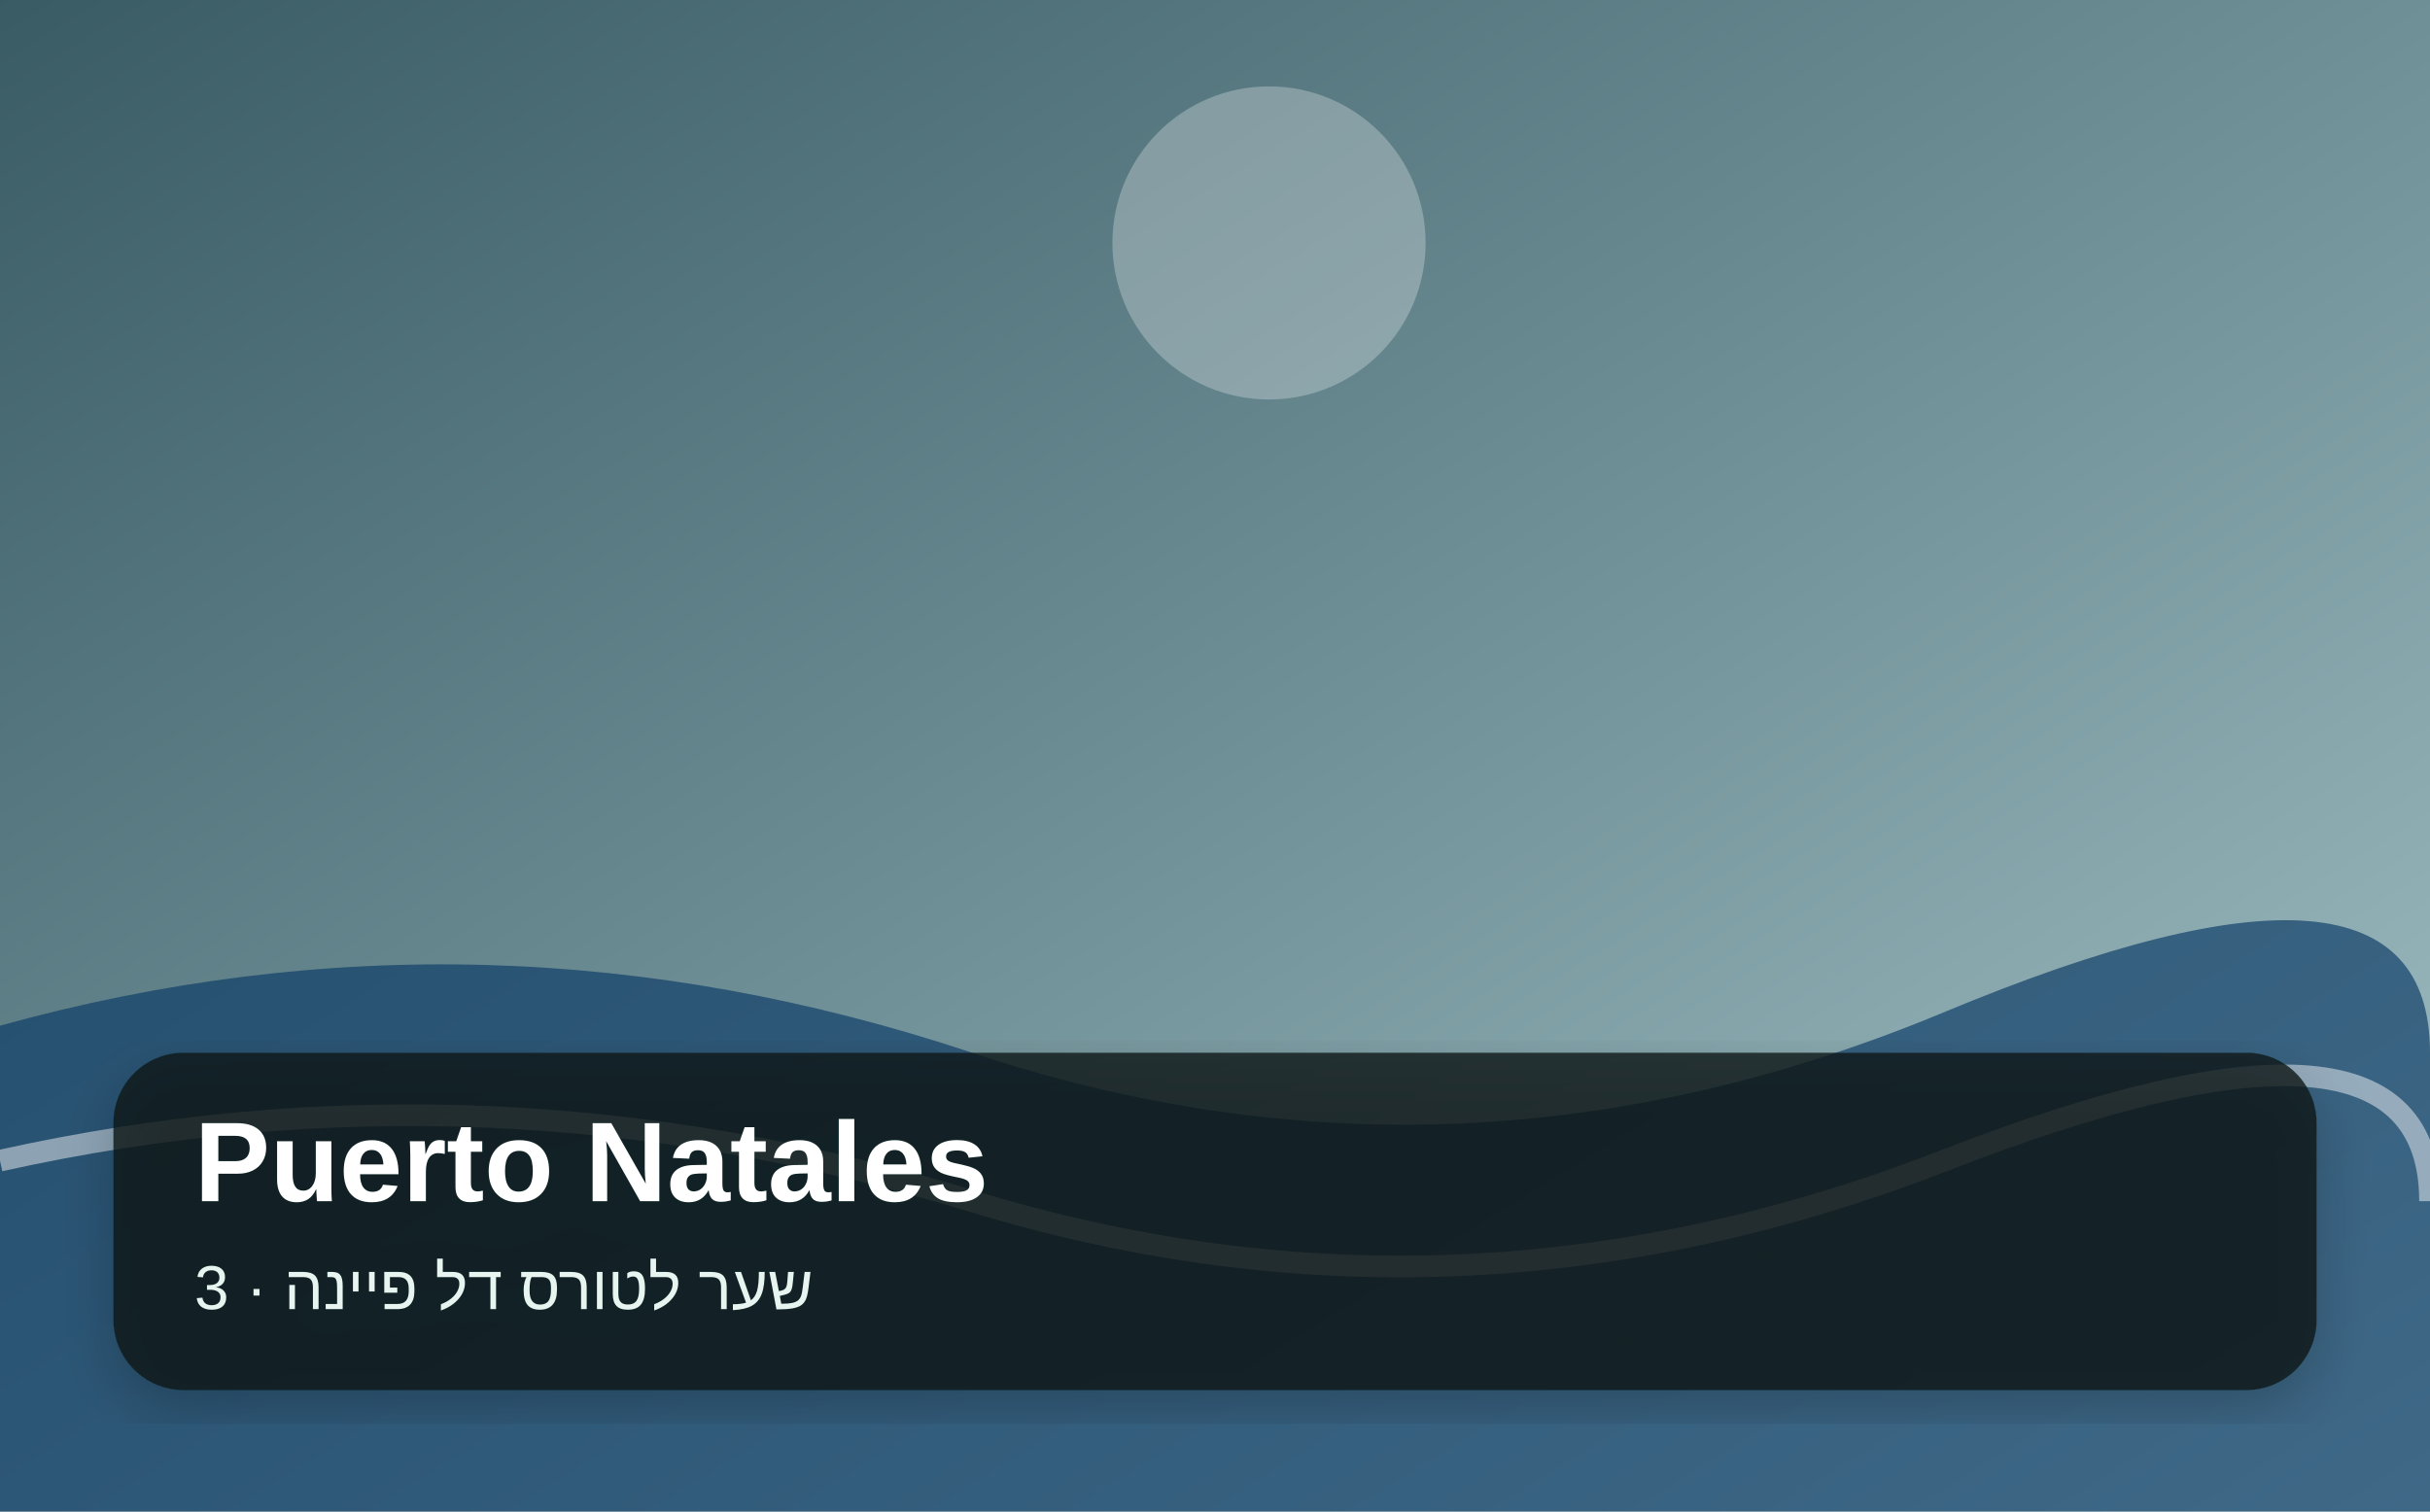
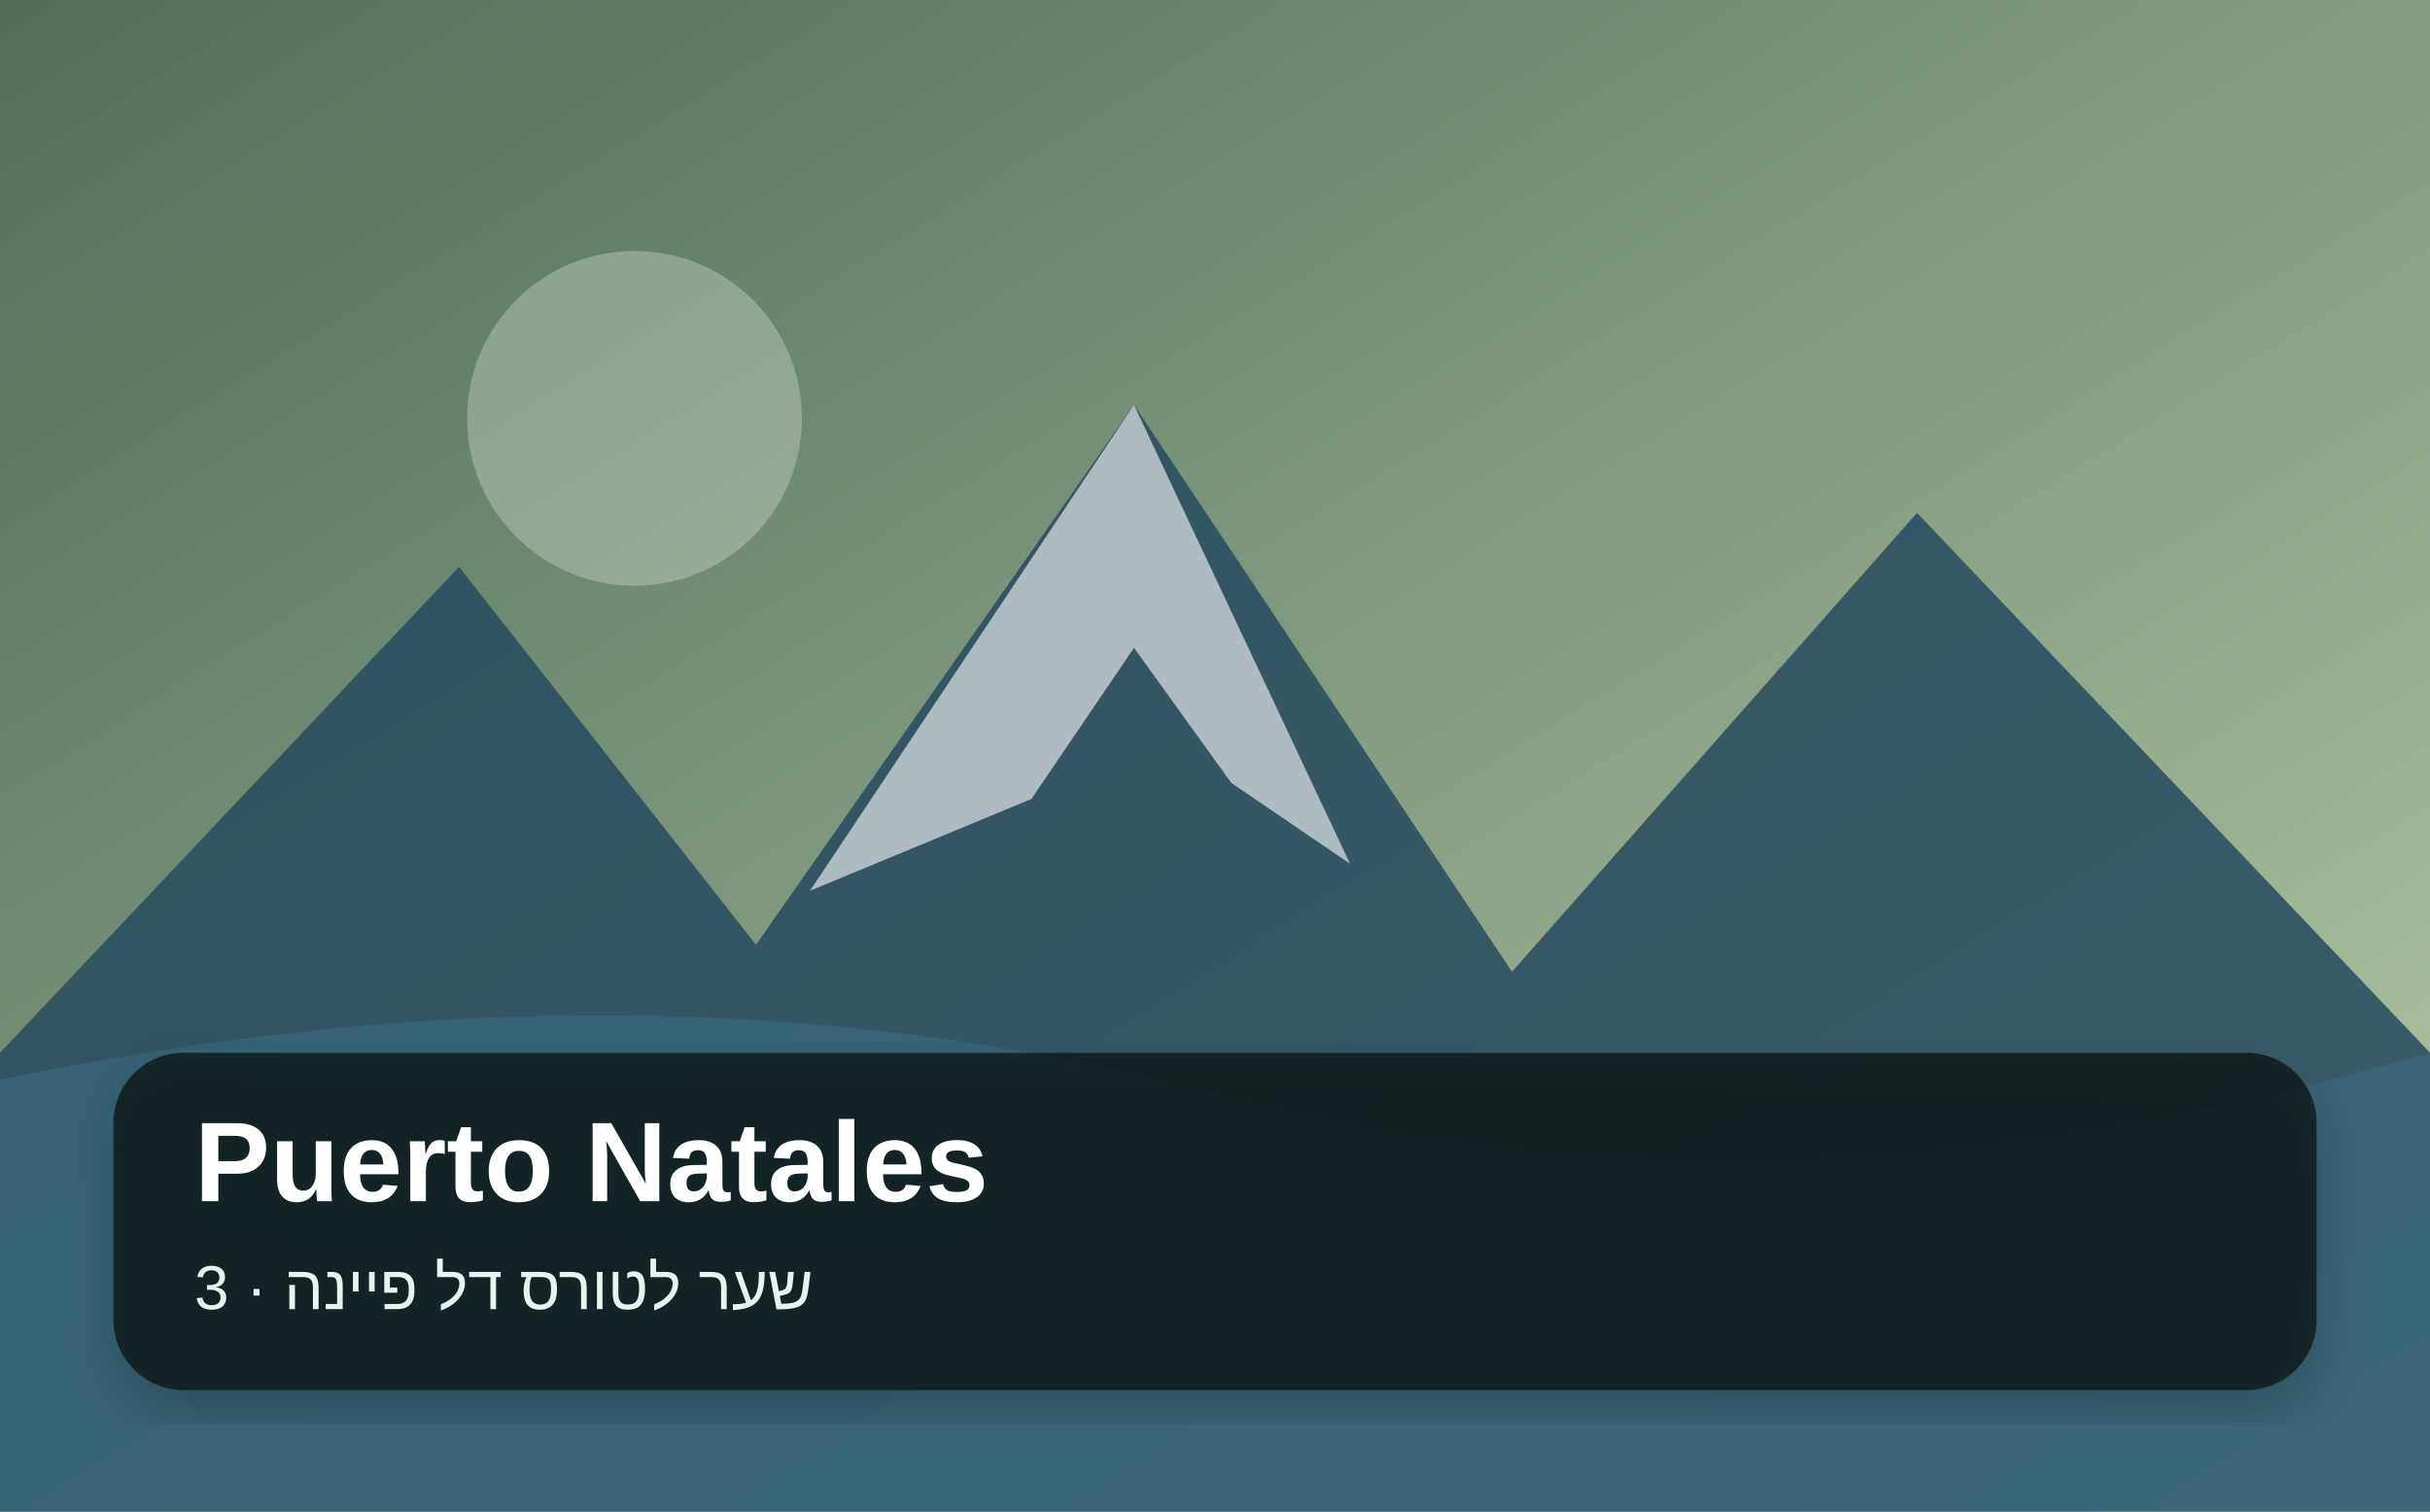
<svg xmlns="http://www.w3.org/2000/svg" width="900" height="560" viewBox="0 0 900 560">
  <defs>
    <linearGradient id="g" x1="0" y1="0" x2="1" y2="1">
-       <stop stop-color="#395b64" />
-       <stop offset="1" stop-color="#a5c4c9" />
+       <stop stop-color="#4f6d5a" />
+       <stop offset="1" stop-color="#b7c9a8" />
    </linearGradient>
    <filter id="s">
      <feDropShadow dx="0" dy="8" stdDeviation="10" flood-opacity=".25" />
    </filter>
  </defs>
  <rect width="900" height="560" fill="url(#g)" />
-   <circle cx="470" cy="90" r="58" fill="#fff4" />
-   <path d="M0 380 Q180 330 360 390 T720 375 T900 390 V560 H0Z" fill="#0d3b66aa" />
-   <path d="M0 430 Q180 390 360 445 T720 430 T900 445" fill="none" stroke="#fff7" stroke-width="8" />
+   <circle cx="235" cy="155" r="62" fill="#fff4" />
+   <path d="M0 390 L170 210 L280 350 L420 150 L560 360 L710 190 L900 390 V560 H0Z" fill="#294c60dd" />
+   <path d="M300 330 L420 150 L500 320 L456 290 L420 240 L382 296Z" fill="#fff9" />
+   <path d="M0 400 Q240 350 450 405 T900 390 V560 H0Z" fill="#3a6b7eaa" />
  <g filter="url(#s)">
    <rect x="42" y="390" width="816" height="125" rx="26" fill="#0b201bcc" />
    <text x="72" y="445" font-family="Arial,sans-serif" font-size="42" font-weight="700" fill="white">Puerto Natales</text>
    <text x="72" y="485" font-family="Arial,sans-serif" font-size="23" fill="#e8f4ef">שער לטורס דל פיינה · 3</text>
  </g>
</svg>
